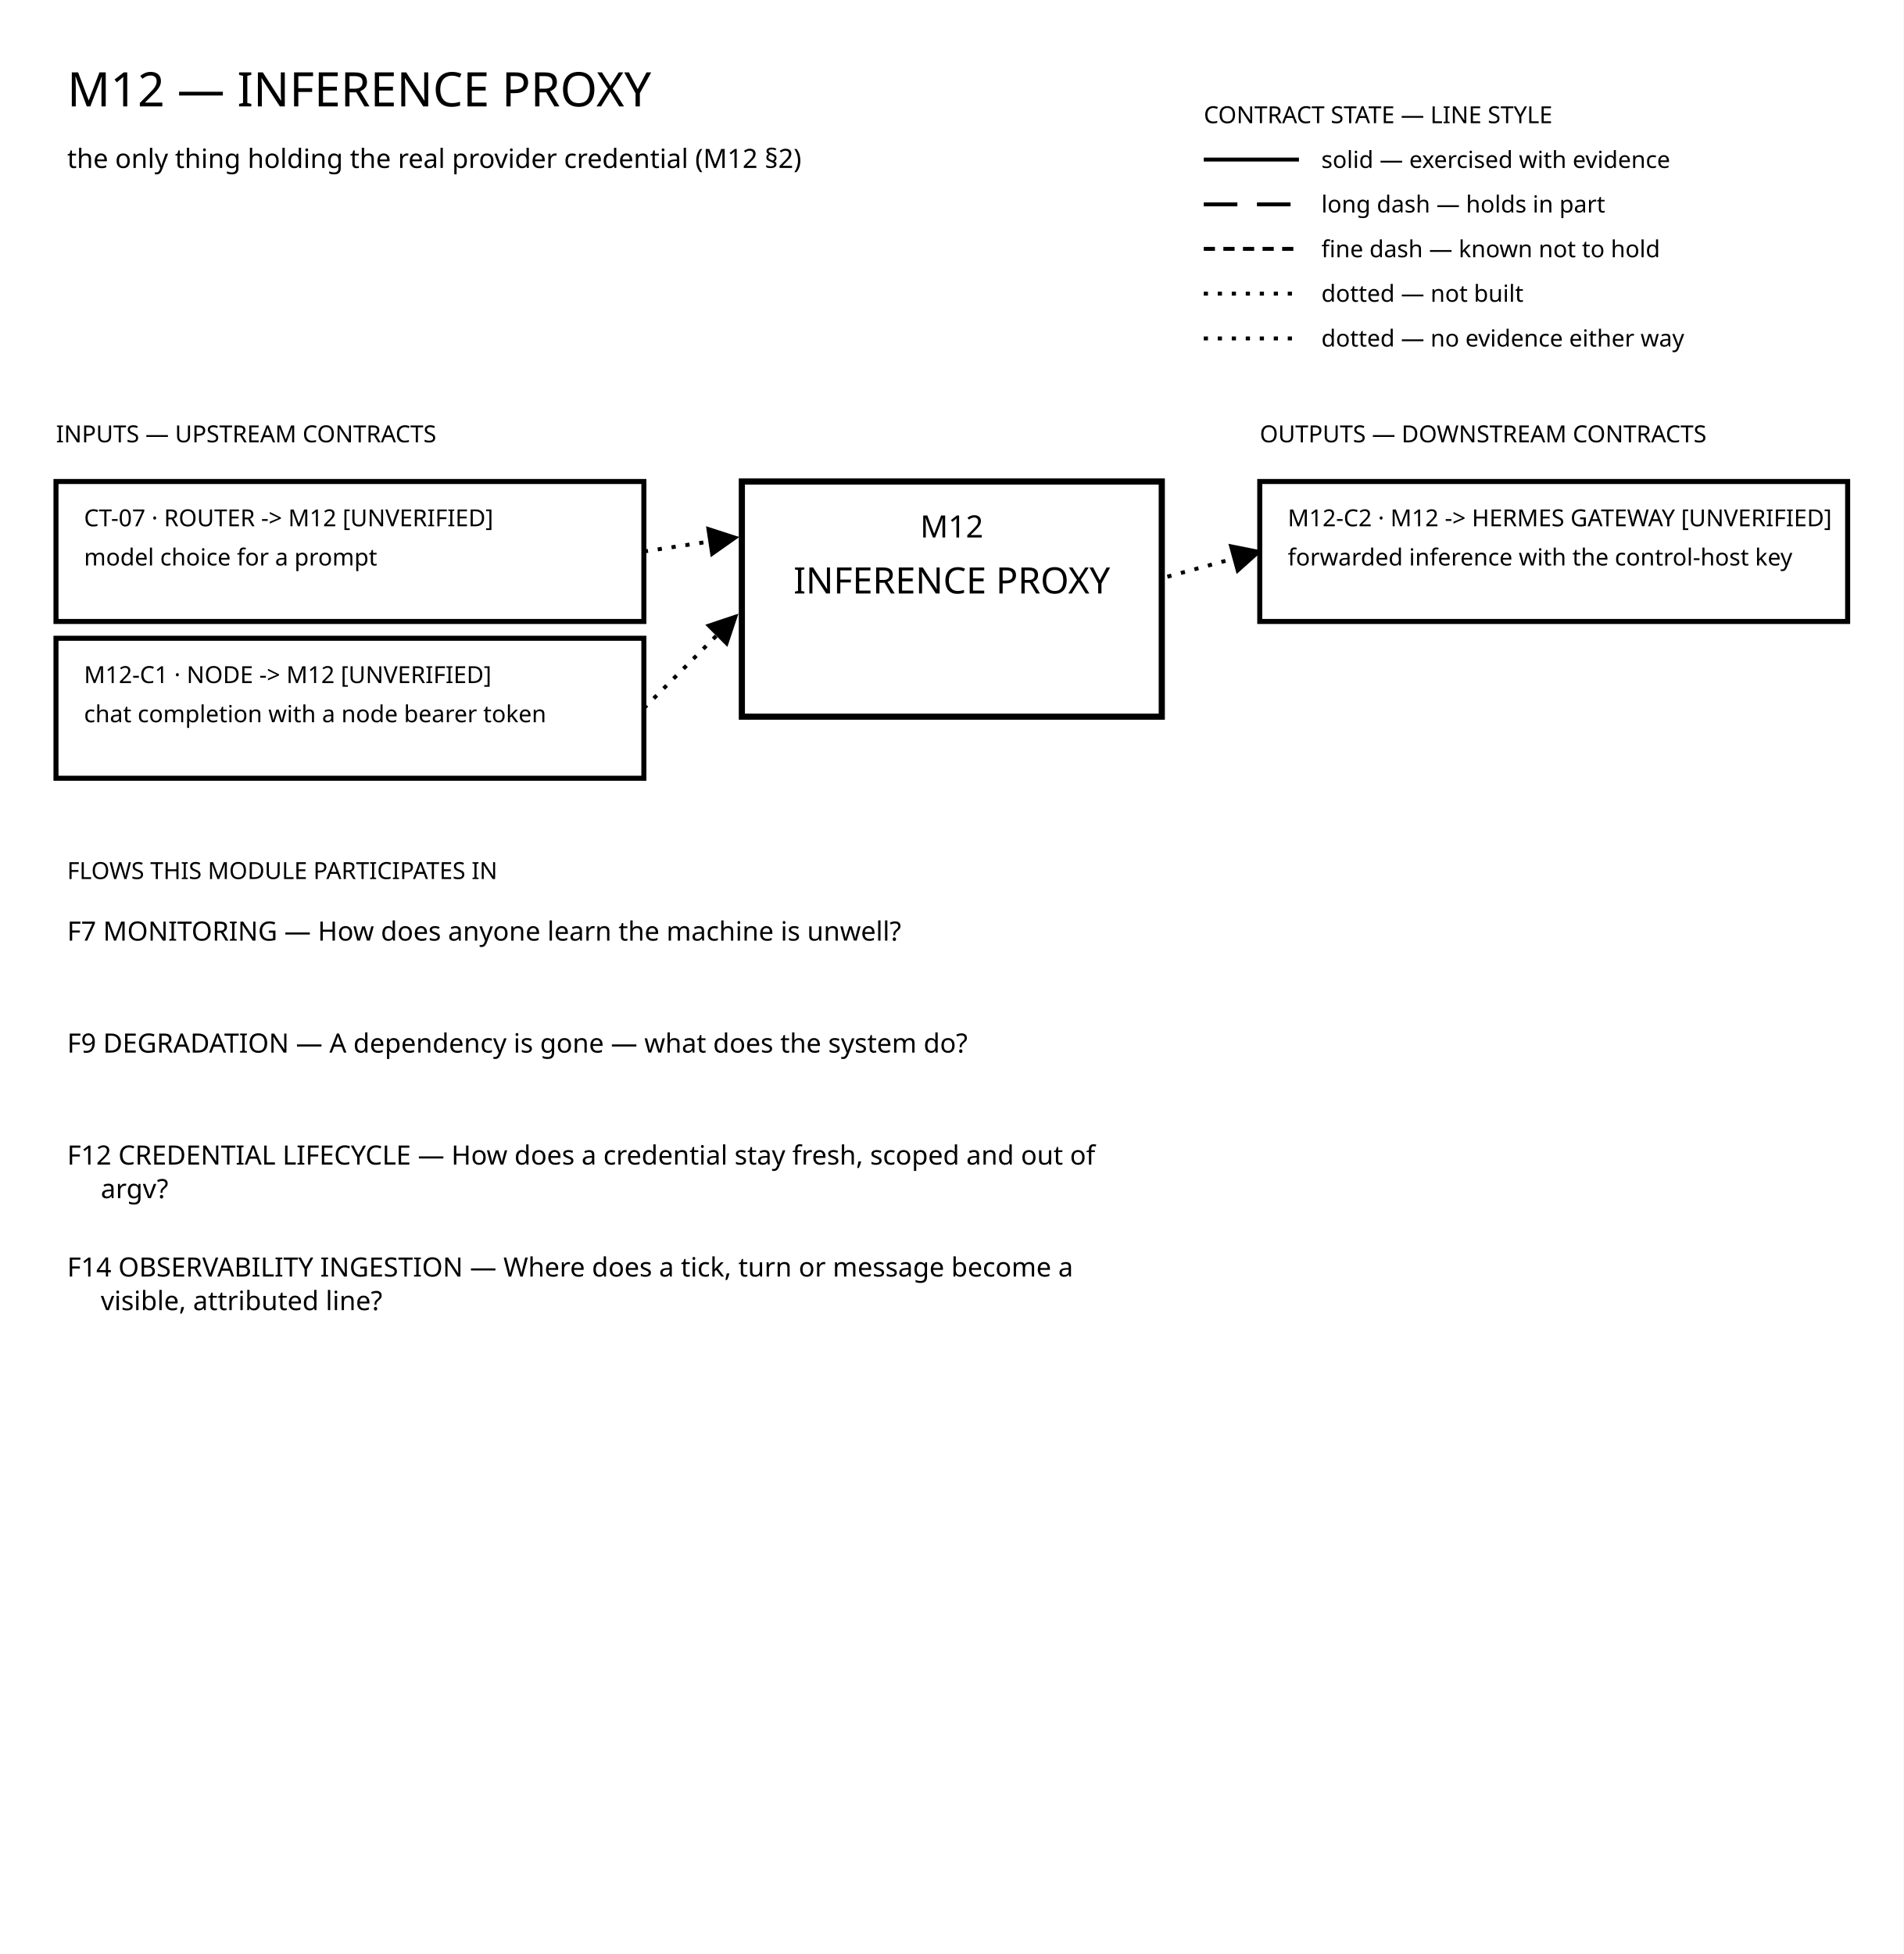
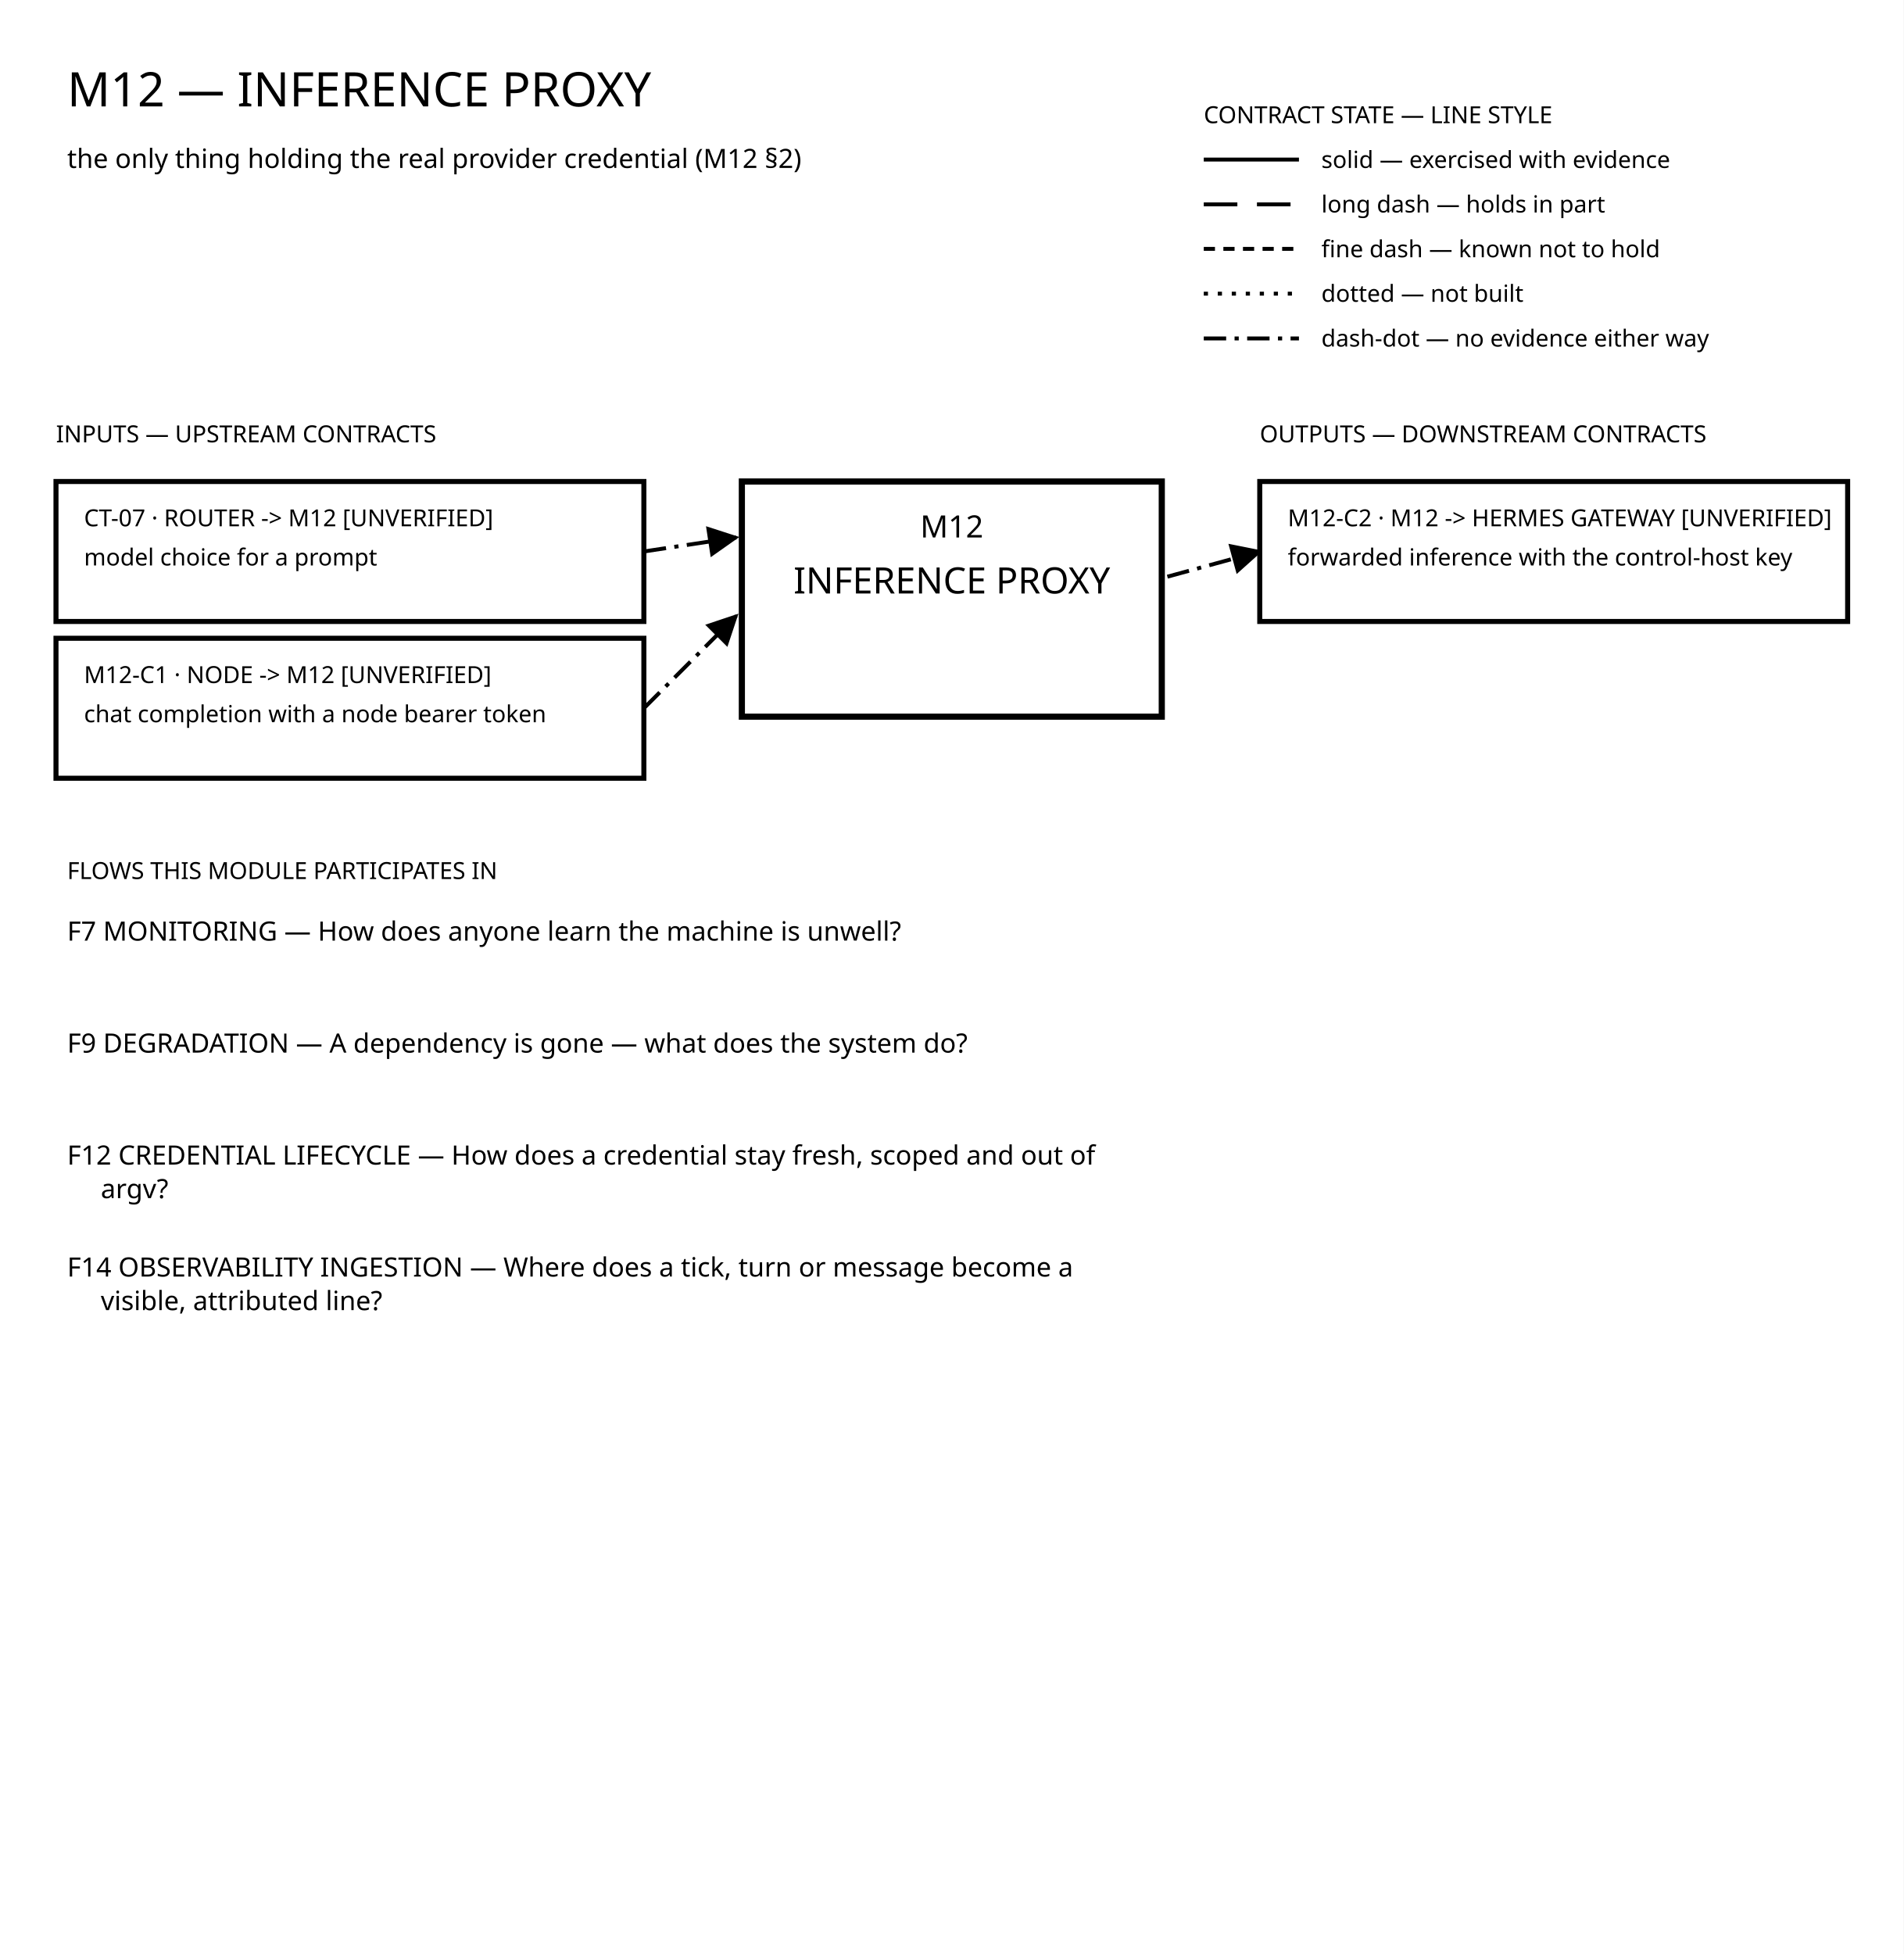
<svg xmlns="http://www.w3.org/2000/svg" width="170.0mm" height="174.5mm" viewBox="0 0 680 698.0" preserveAspectRatio="xMidYMid meet">
  <rect width="680" height="698.0" fill="#ffffff" />
  <defs>
    <marker id="ar" viewBox="0 0 10 10" refX="9" refY="5" markerWidth="8" markerHeight="8" orient="auto">
      <path d="M0,0 L10,5 L0,10 z" fill="#000000" />
    </marker>
  </defs>
  <g font-family="Routed Gothic Narrow, Routed Gothic, sans-serif">
    <text x="24.0" y="38.0" font-size="17.00" fill="#000000" text-anchor="start">M12 — INFERENCE PROXY</text>
    <text x="24.0" y="60.0" font-size="9.50" fill="#000000" text-anchor="start">the only thing holding the real provider credential (M12 §2)</text>
    <rect x="265.0" y="172.0" width="150.0" height="84.0" fill="#ffffff" stroke="#000000" stroke-width="2.2" />
    <text x="340.0" y="192.0" font-size="11.00" fill="#000000" text-anchor="middle">M12</text>
    <text x="340.0" y="212.0" font-size="13.00" fill="#000000" text-anchor="middle">INFERENCE PROXY</text>
    <text x="20.0" y="158.0" font-size="8.40" fill="#000000" text-anchor="start">INPUTS — UPSTREAM CONTRACTS</text>
-     <polyline points="230.0,197.0 263.0,192.0" fill="none" stroke="#000000" stroke-width="1.4" stroke-dasharray="1.5 3.5" marker-end="url(#ar)" />
+     <polyline points="230.0,197.0 263.0,192.0" fill="none" stroke="#000000" stroke-width="1.4" stroke-dasharray="8 3 1.5 3" marker-end="url(#ar)" />
    <rect x="20.0" y="172.0" width="210.0" height="50.0" fill="#ffffff" stroke="#000000" stroke-width="1.8" />
    <text x="30.0" y="188.0" font-size="8.40" fill="#000000" text-anchor="start">CT-07 · ROUTER -&gt; M12  [UNVERIFIED]</text>
    <text x="30.0" y="202.0" font-size="8.40" fill="#000000" text-anchor="start">model choice for a prompt</text>
-     <polyline points="230.0,253.0 263.0,220.0" fill="none" stroke="#000000" stroke-width="1.4" stroke-dasharray="1.5 3.5" marker-end="url(#ar)" />
+     <polyline points="230.0,253.0 263.0,220.0" fill="none" stroke="#000000" stroke-width="1.4" stroke-dasharray="8 3 1.5 3" marker-end="url(#ar)" />
    <rect x="20.0" y="228.0" width="210.0" height="50.0" fill="#ffffff" stroke="#000000" stroke-width="1.8" />
    <text x="30.0" y="244.0" font-size="8.40" fill="#000000" text-anchor="start">M12-C1 · NODE -&gt; M12  [UNVERIFIED]</text>
    <text x="30.0" y="258.0" font-size="8.40" fill="#000000" text-anchor="start">chat completion with a node bearer token</text>
    <text x="450.0" y="158.0" font-size="8.40" fill="#000000" text-anchor="start">OUTPUTS — DOWNSTREAM CONTRACTS</text>
-     <polyline points="417.0,206.0 450.0,197.0" fill="none" stroke="#000000" stroke-width="1.4" stroke-dasharray="1.5 3.5" marker-end="url(#ar)" />
+     <polyline points="417.0,206.0 450.0,197.0" fill="none" stroke="#000000" stroke-width="1.4" stroke-dasharray="8 3 1.5 3" marker-end="url(#ar)" />
    <rect x="450.0" y="172.0" width="210.0" height="50.0" fill="#ffffff" stroke="#000000" stroke-width="1.8" />
    <text x="460.0" y="188.0" font-size="8.40" fill="#000000" text-anchor="start">M12-C2 · M12 -&gt; HERMES GATEWAY  [UNVERIFIED]</text>
    <text x="460.0" y="202.0" font-size="8.40" fill="#000000" text-anchor="start">forwarded inference with the control-host key</text>
    <text x="24.0" y="314.0" font-size="8.40" fill="#000000" text-anchor="start">FLOWS THIS MODULE PARTICIPATES IN</text>
    <text x="24.0" y="336.0" font-size="9.50" fill="#000000" text-anchor="start">F7 MONITORING — How does anyone learn the machine is unwell?</text>
    <text x="24.0" y="376.0" font-size="9.50" fill="#000000" text-anchor="start">F9 DEGRADATION — A dependency is gone — what does the system do?</text>
    <text x="24.0" y="416.0" font-size="9.50" fill="#000000" text-anchor="start">F12 CREDENTIAL LIFECYCLE — How does a credential stay fresh, scoped and out of</text>
    <text x="36.0" y="428.0" font-size="9.50" fill="#000000" text-anchor="start">argv?</text>
    <text x="24.0" y="456.0" font-size="9.50" fill="#000000" text-anchor="start">F14 OBSERVABILITY INGESTION — Where does a tick, turn or message become a</text>
    <text x="36.0" y="468.0" font-size="9.50" fill="#000000" text-anchor="start">visible, attributed line?</text>
    <text x="430.0" y="44.0" font-size="8.40" fill="#000000" text-anchor="start">CONTRACT STATE — LINE STYLE</text>
    <polyline points="430.0,57.0 464.0,57.0" fill="none" stroke="#000000" stroke-width="1.4" />
    <text x="472.0" y="60.0" font-size="8.40" fill="#000000" text-anchor="start">solid — exercised with evidence</text>
    <polyline points="430.0,73.0 464.0,73.0" fill="none" stroke="#000000" stroke-width="1.4" stroke-dasharray="12 7" />
    <text x="472.0" y="75.9" font-size="8.40" fill="#000000" text-anchor="start">long dash — holds in part</text>
    <polyline points="430.0,88.9 464.0,88.9" fill="none" stroke="#000000" stroke-width="1.4" stroke-dasharray="4 3" />
    <text x="472.0" y="91.9" font-size="8.40" fill="#000000" text-anchor="start">fine dash — known not to hold</text>
    <polyline points="430.0,104.9 464.0,104.9" fill="none" stroke="#000000" stroke-width="1.4" stroke-dasharray="1.5 3.5" />
    <text x="472.0" y="107.8" font-size="8.40" fill="#000000" text-anchor="start">dotted — not built</text>
-     <polyline points="430.0,120.9 464.0,120.9" fill="none" stroke="#000000" stroke-width="1.4" stroke-dasharray="1.5 3.5" />
-     <text x="472.0" y="123.8" font-size="8.40" fill="#000000" text-anchor="start">dotted — no evidence either way</text>
+     <polyline points="430.0,120.9 464.0,120.9" fill="none" stroke="#000000" stroke-width="1.4" stroke-dasharray="8 3 1.5 3" />
+     <text x="472.0" y="123.8" font-size="8.40" fill="#000000" text-anchor="start">dash-dot — no evidence either way</text>
  </g>
</svg>
